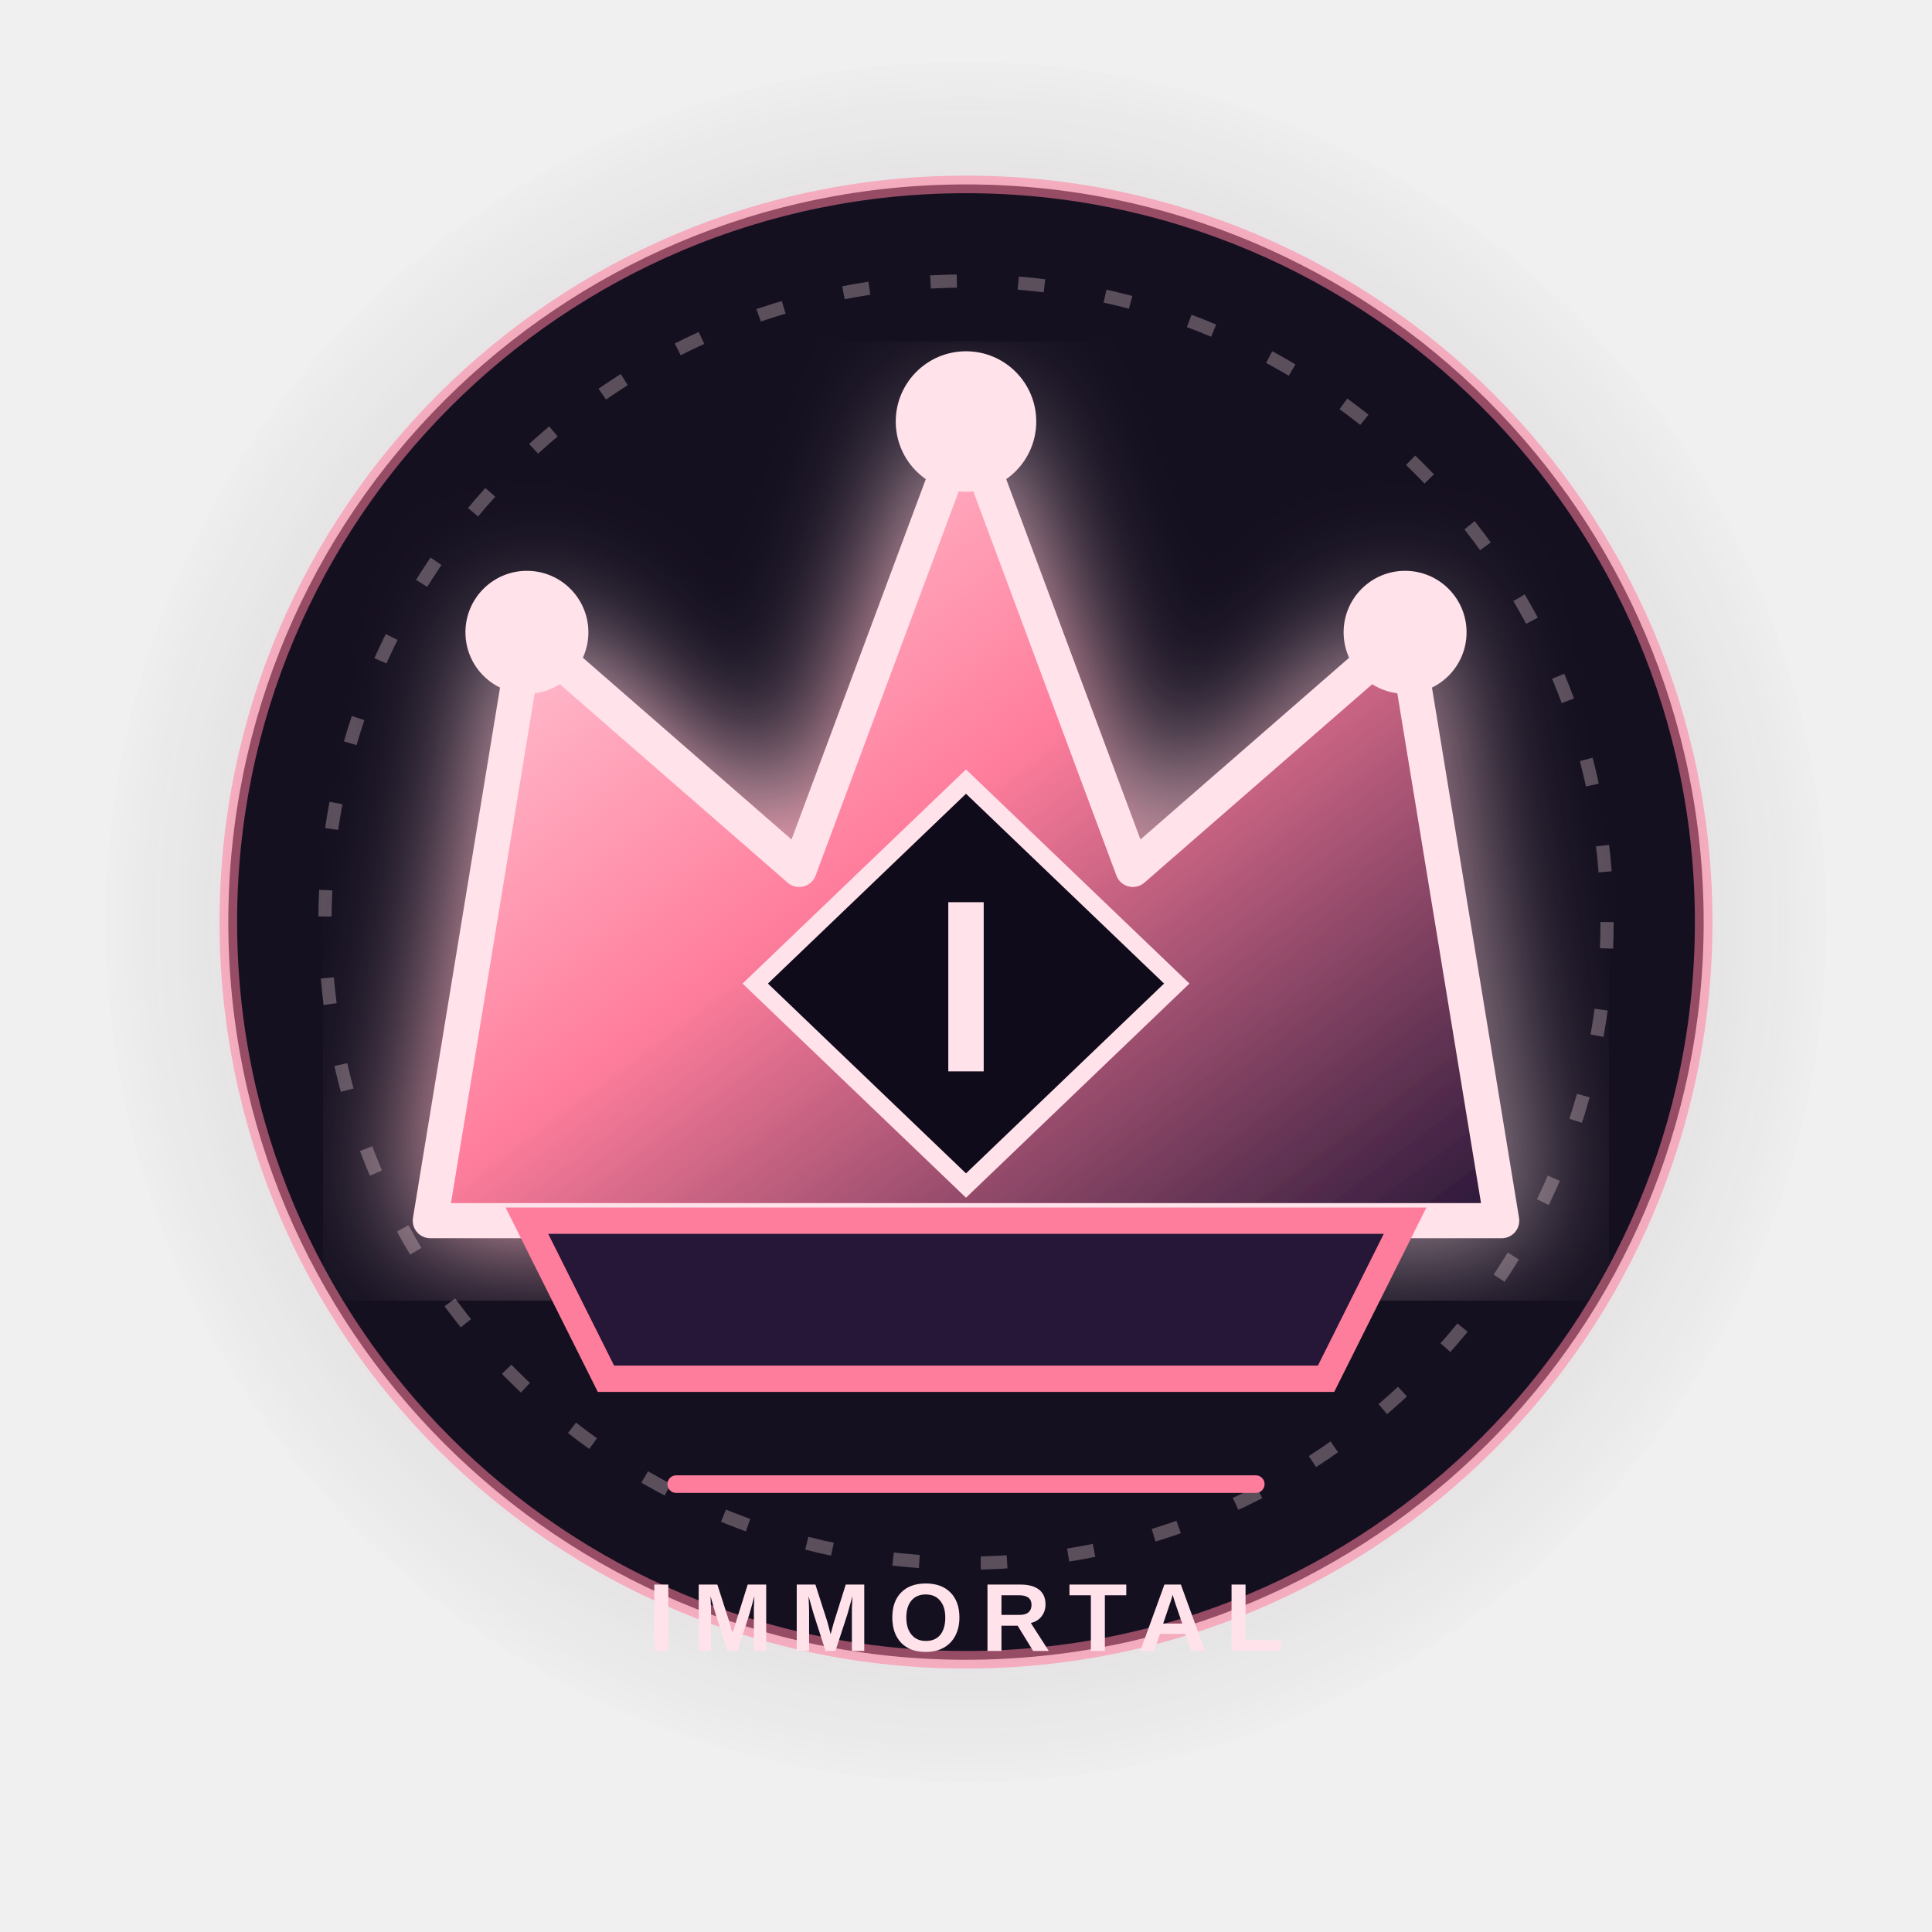
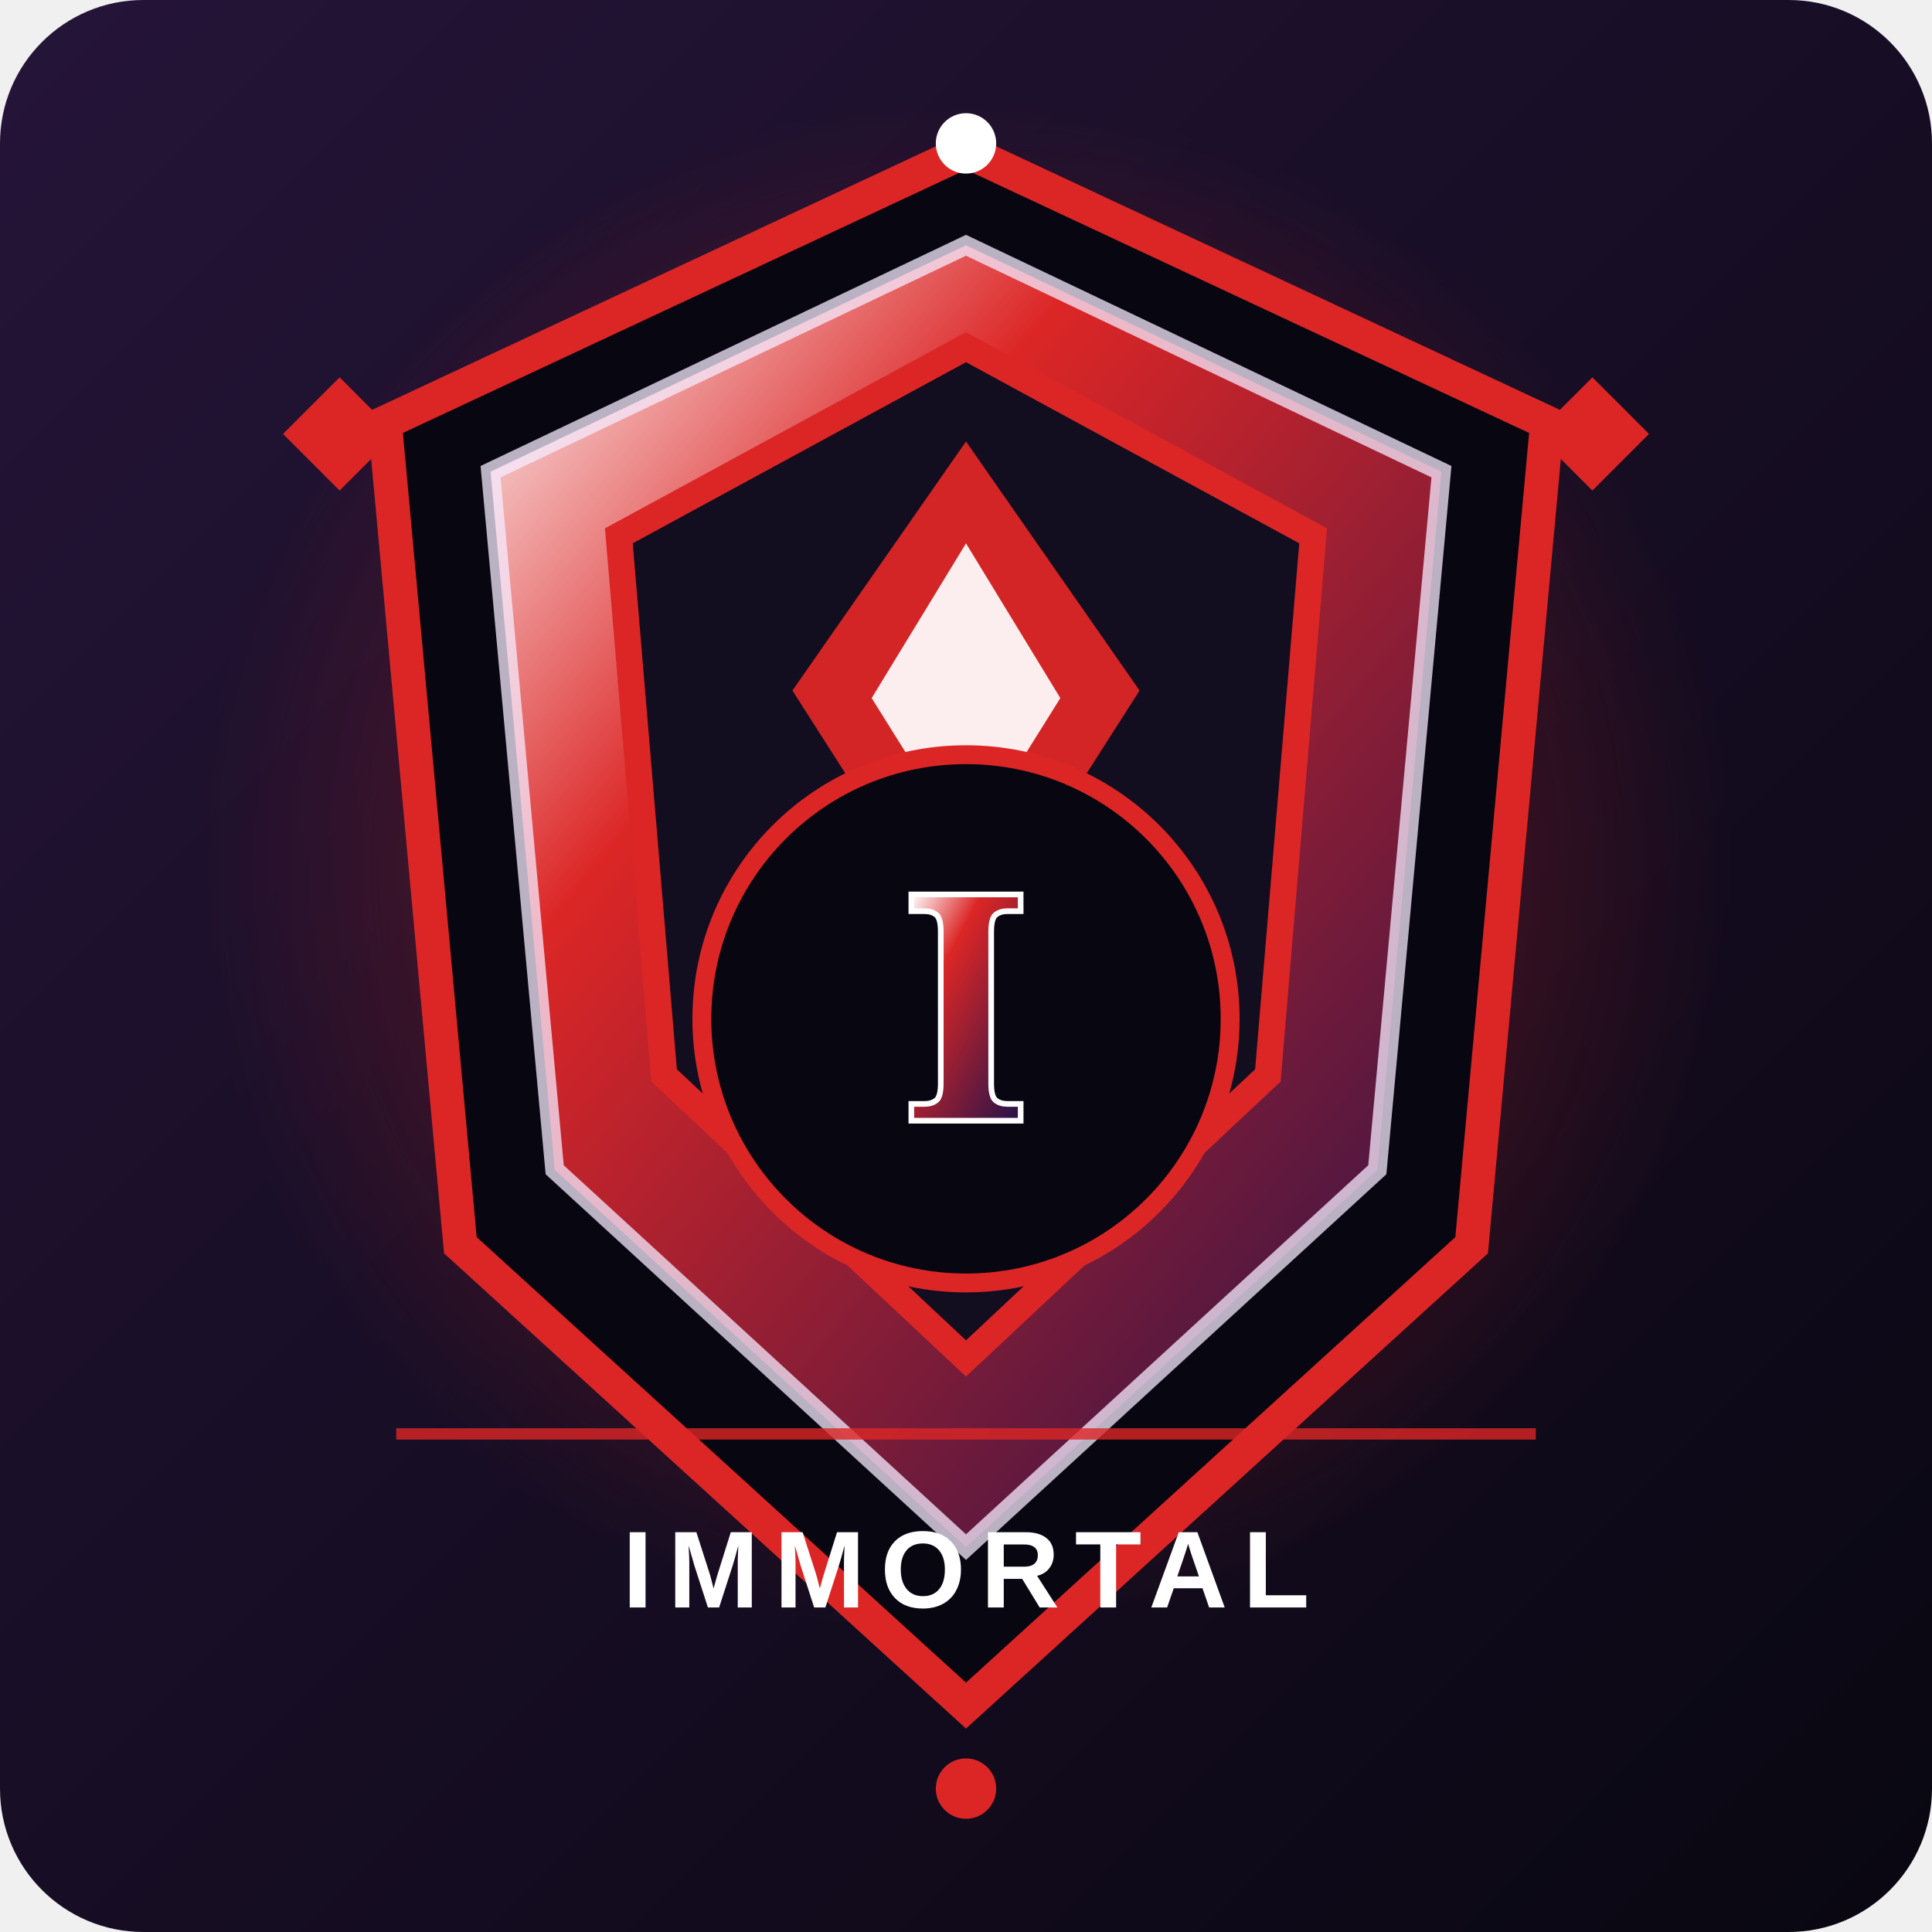
- <svg xmlns="http://www.w3.org/2000/svg" viewBox="0 0 220 220" role="img" aria-label="IMMORTAL rank emblem">
+ <svg xmlns="http://www.w3.org/2000/svg" viewBox="0 0 512 512" role="img" aria-label="IMMORTAL rank emblem">
  <defs>
-     <linearGradient id="metal" x1="0" y1="0" x2="1" y2="1">
-       <stop stop-color="#ffe2ea" />
-       <stop offset=".48" stop-color="#ff7d9c" />
-       <stop offset="1" stop-color="#251637" />
+     <linearGradient id="bg" x1="0" y1="0" x2="1" y2="1">
+       <stop stop-color="#251438" />
+       <stop offset="1" stop-color="#090711" />
    </linearGradient>
-     <radialGradient id="bg">
-       <stop stop-color="#ff7d9c" stop-opacity=".38" />
-       <stop offset="1" stop-color="#100b1c" stop-opacity="0" />
+     <linearGradient id="metal" x1="0" y1="0" x2="0.9" y2="1">
+       <stop stop-color="#fff" />
+       <stop offset=".32" stop-color="#dc2626" />
+       <stop offset="1" stop-color="#301447" />
+     </linearGradient>
+     <radialGradient id="glow">
+       <stop stop-color="#dc2626" stop-opacity=".55" />
+       <stop offset="1" stop-color="#dc2626" stop-opacity="0" />
    </radialGradient>
-     <filter id="glow">
-       <feGaussianBlur stdDeviation="7" result="b" />
-       <feMerge>
-         <feMergeNode in="b" />
-         <feMergeNode in="SourceGraphic" />
-       </feMerge>
+     <filter id="shadow">
+       <feGaussianBlur stdDeviation="9" />
    </filter>
  </defs>
-   <circle cx="110" cy="105" r="98" fill="url(#bg)" />
-   <circle cx="110" cy="105" r="84" fill="#151020" stroke="#ff7d9c" stroke-opacity=".55" stroke-width="2" />
-   <circle cx="110" cy="105" r="73" fill="none" stroke="#ffe2ea" stroke-opacity=".3" stroke-width="1.5" stroke-dasharray="3 7" />
-   <path d="M49 139 60 72 91 99 110 48 129 99 160 72 171 139Z" fill="url(#metal)" stroke="#ffe2ea" stroke-width="4" stroke-linejoin="round" filter="url(#glow)" />
-   <path d="M60 139h100l-9 18H69Z" fill="#261638" stroke="#ff7d9c" stroke-width="3" />
-   <circle cx="60" cy="72" r="7" fill="#ffe2ea" />
-   <circle cx="110" cy="48" r="8" fill="#ffe2ea" />
-   <circle cx="160" cy="72" r="7" fill="#ffe2ea" />
-   <path d="M86 112 110 89 134 112 110 135Z" fill="#100b1b" stroke="#ffe2ea" stroke-width="2" />
-   <text x="110" y="122" fill="#ffe2ea" font-family="Arial,sans-serif" font-size="28" font-weight="900" text-anchor="middle">I</text>
-   <path d="M77 169h66" stroke="#ff7d9c" stroke-width="2" stroke-linecap="round" />
-   <text x="110" y="188" fill="#ffe2ea" font-family="Arial,sans-serif" font-size="11" font-weight="800" letter-spacing="2" text-anchor="middle">IMMORTAL</text>
+   <rect width="512" height="512" rx="38" fill="url(#bg)" />
+   <circle cx="256" cy="230" r="205" fill="url(#glow)" />
+   <path d="M256 40 410 112 390 330 256 452 122 330 102 112Z" fill="#080611" stroke="#dc2626" stroke-width="9" />
+   <path d="M256 65 382 125 365 310 256 410 147 310 130 125Z" fill="url(#metal)" stroke="#f5eaff" stroke-opacity=".75" stroke-width="5" />
+   <path d="M256 92 348 142 336 285 256 360 176 285 164 142Z" fill="#130d20" stroke="#dc2626" stroke-width="7" />
+   <path d="M256 117 302 183 256 255 210 183Z" fill="#dc2626" opacity=".95" />
+   <path d="M256 144 281 185 256 225 231 185Z" fill="#fff" opacity=".92" />
+   <circle cx="256" cy="270" r="70" fill="#080611" stroke="#dc2626" stroke-width="5" />
+   <text x="256" y="297" text-anchor="middle" font-family="Georgia,serif" font-size="84" font-weight="900" fill="url(#metal)" stroke="#fff" stroke-width="1.5">I</text>
+   <path d="M105 380H407" stroke="#dc2626" stroke-width="3" opacity=".8" />
+   <text x="256" y="426" text-anchor="middle" font-family="Arial,sans-serif" font-size="29" font-weight="900" letter-spacing="4" fill="#fff">IMMORTAL</text>
+   <path d="m90 100 15 15-15 15-15-15Zm332 0 15 15-15 15-15-15Z" fill="#dc2626" />
+   <circle cx="256" cy="38" r="8" fill="#fff" />
+   <circle cx="256" cy="474" r="8" fill="#dc2626" />
</svg>
